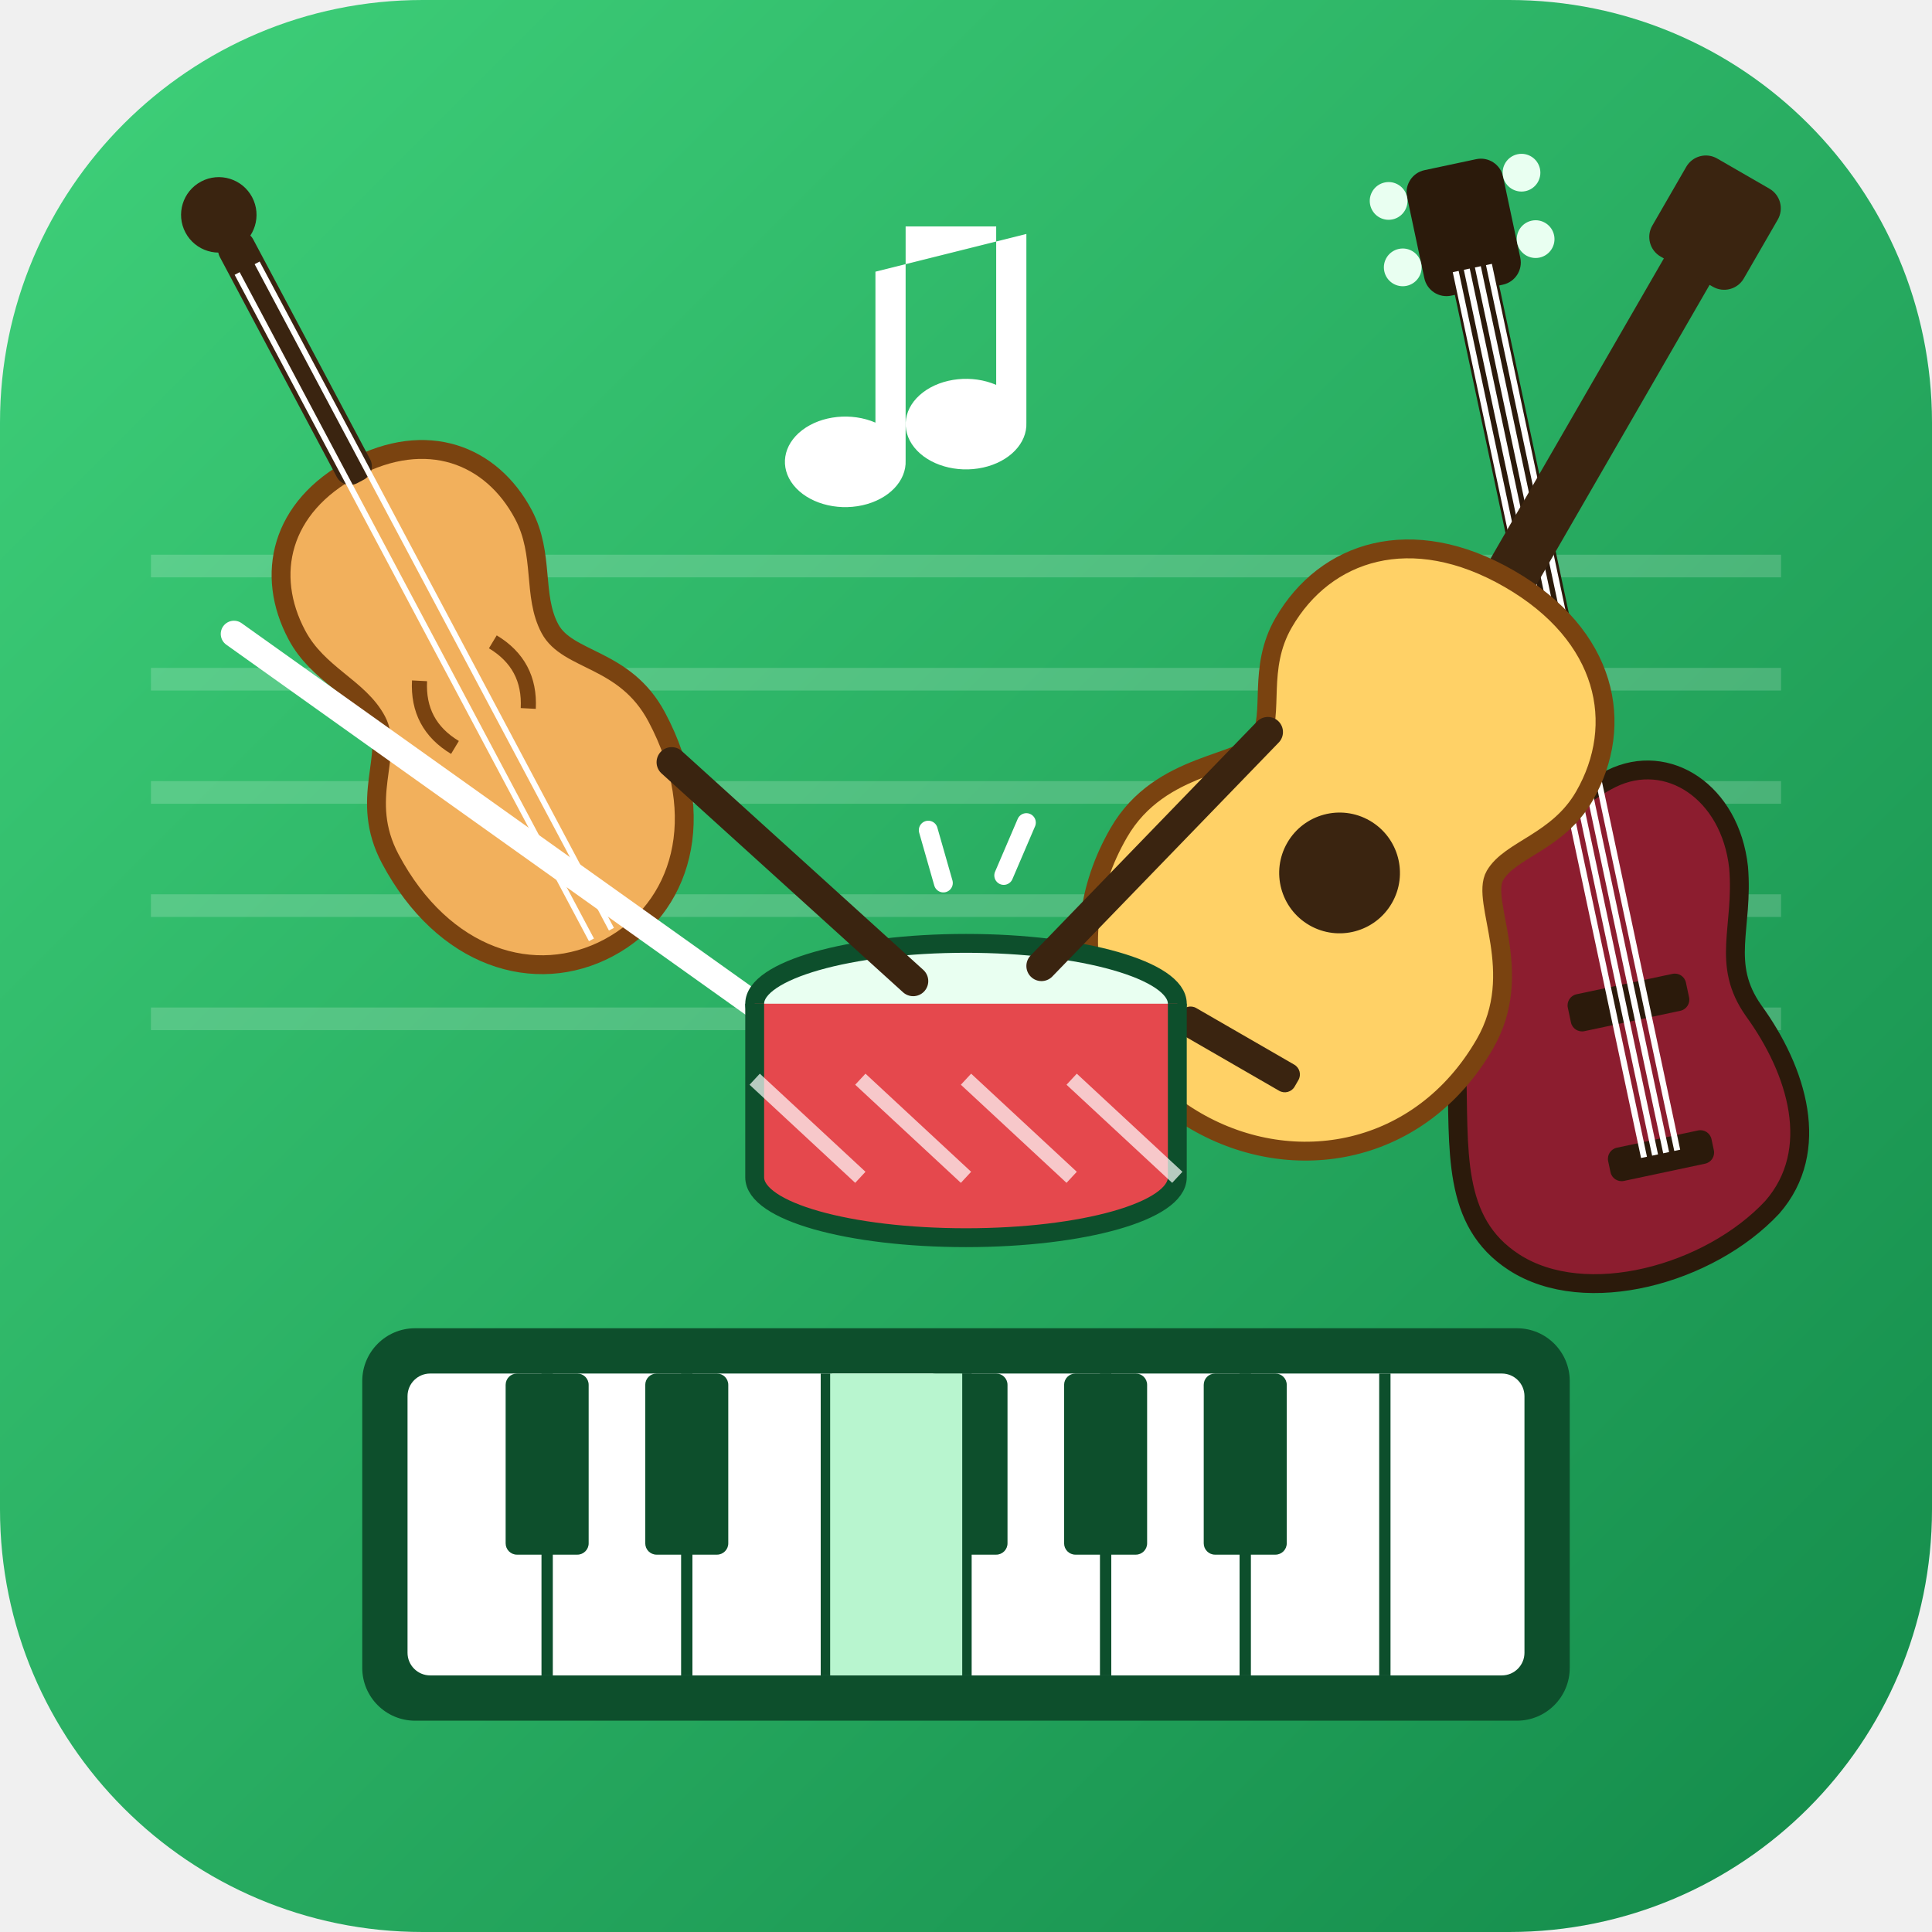
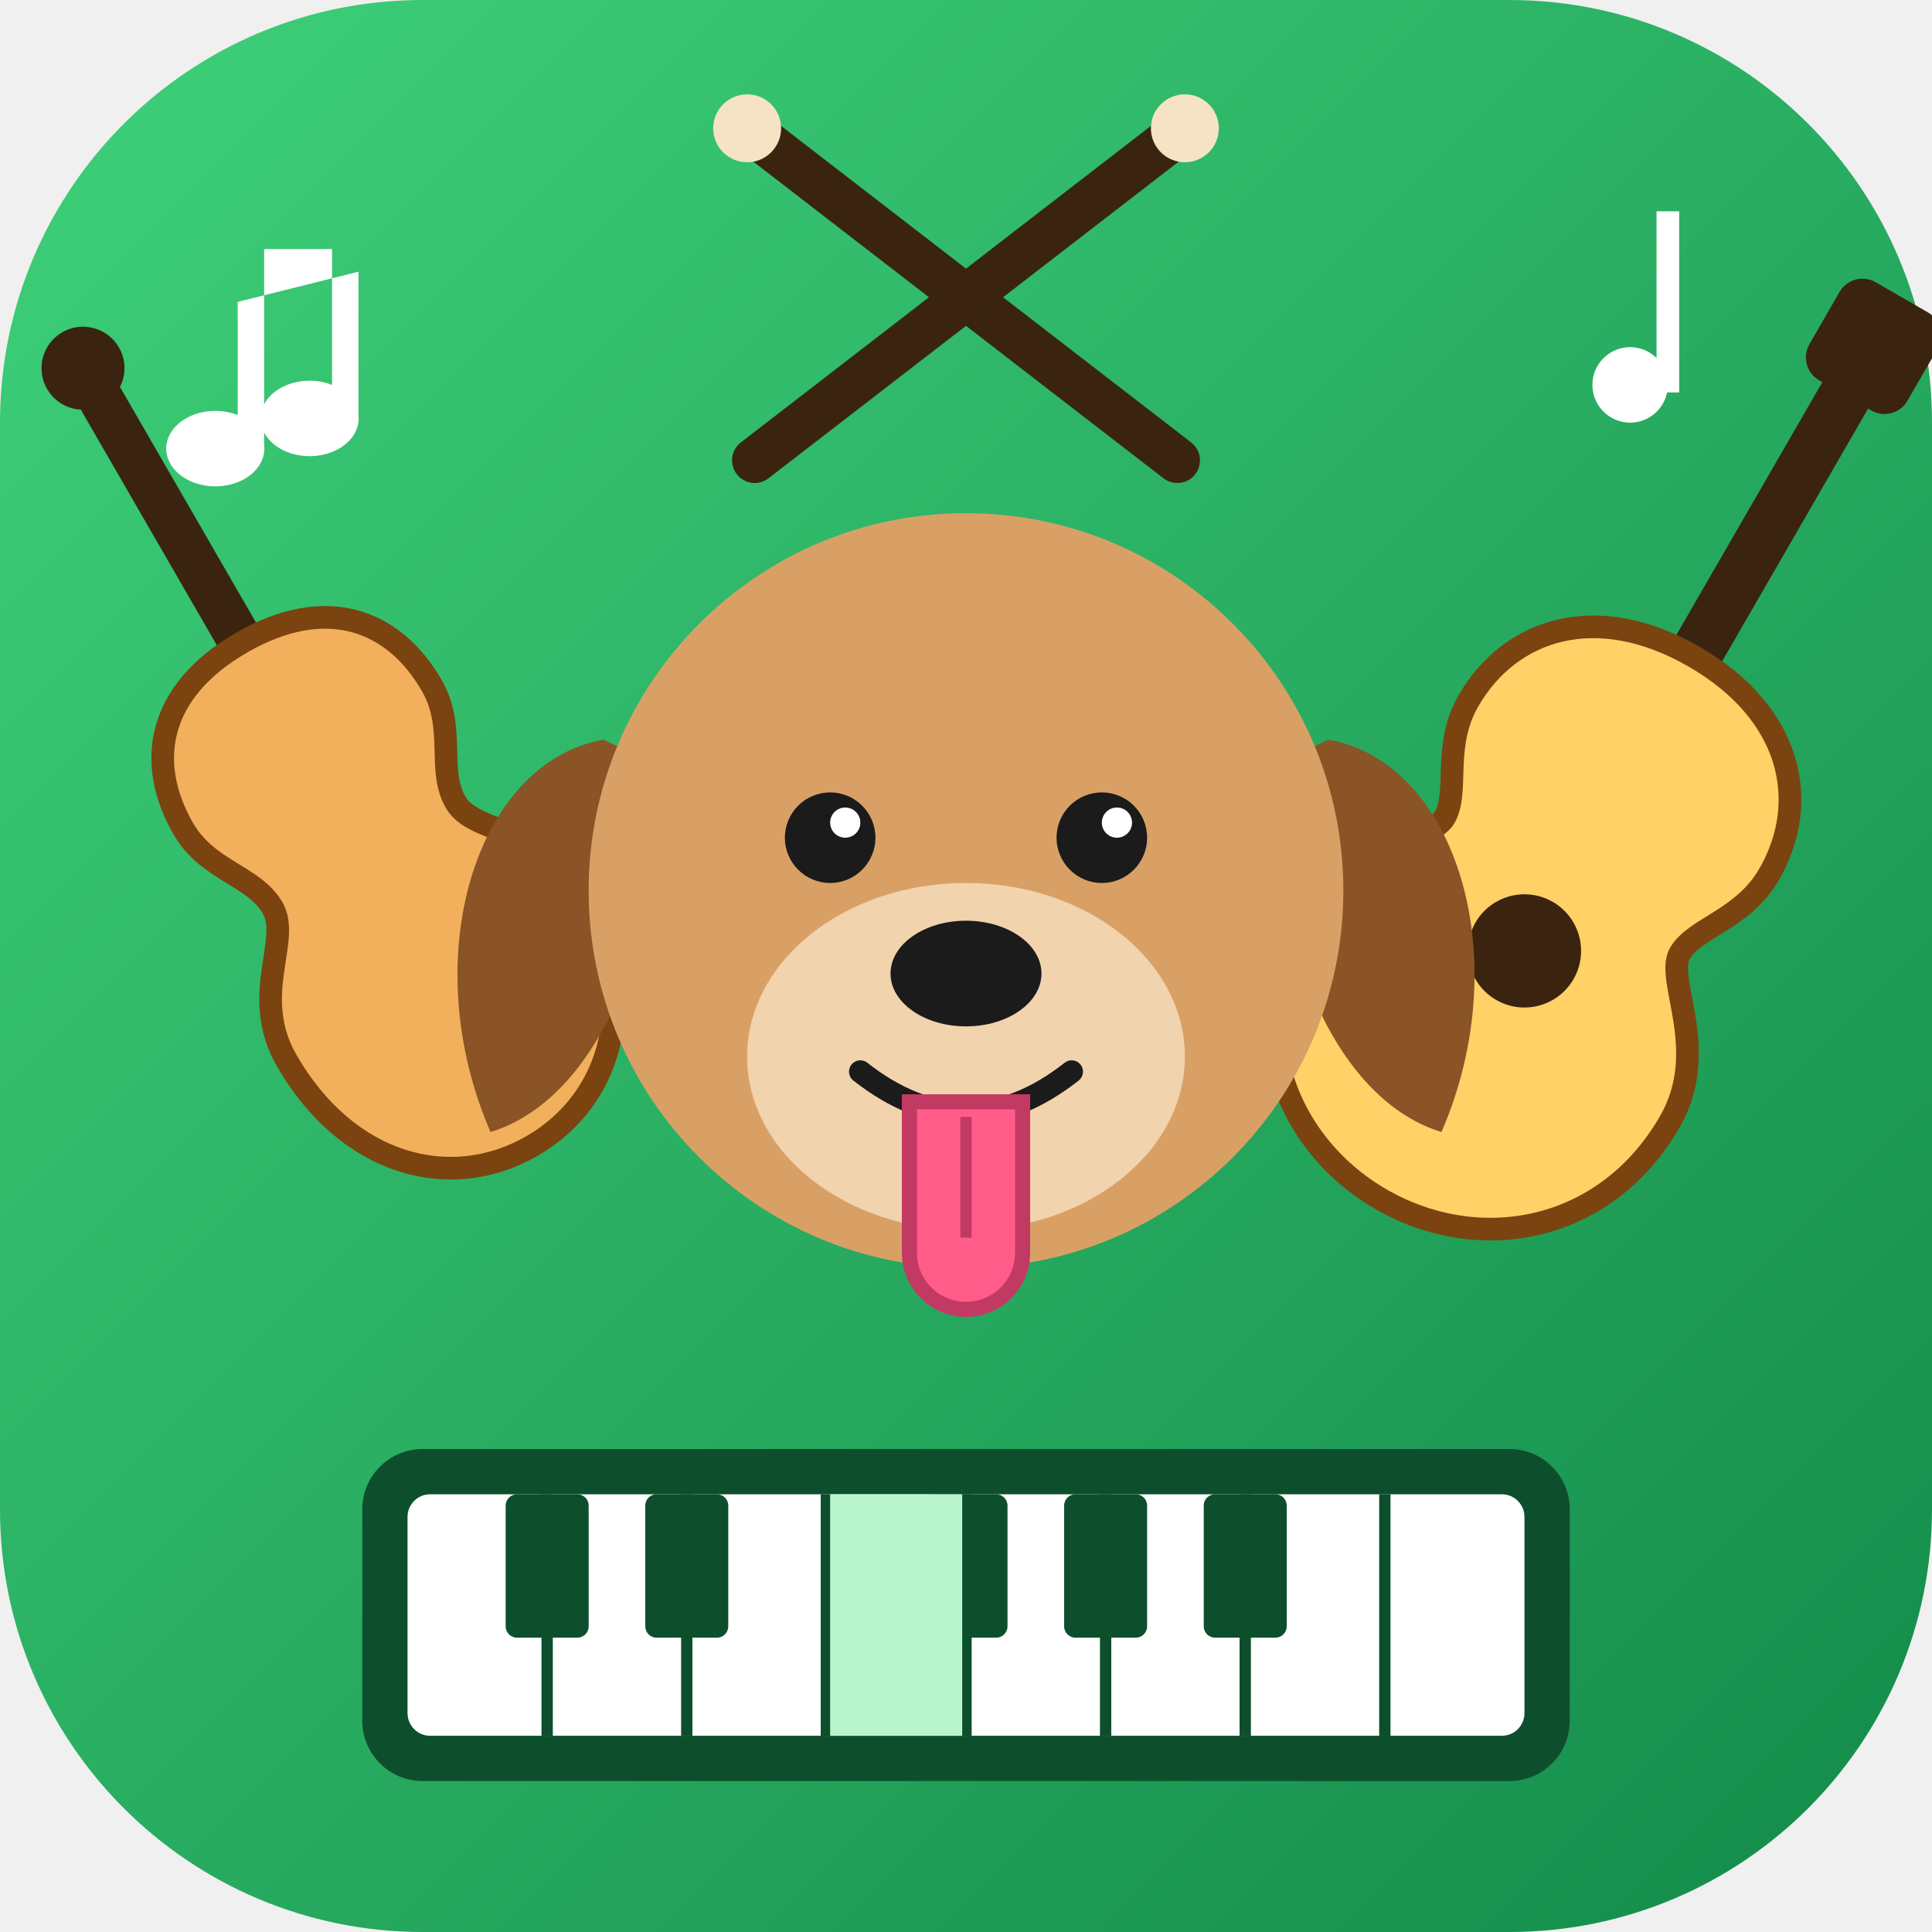
<svg xmlns="http://www.w3.org/2000/svg" viewBox="0 0 512 512">
  <defs>
    <linearGradient id="bg" x1="0" y1="0" x2="1" y2="1">
      <stop offset="0" stop-color="#3fd17a" />
      <stop offset="1" stop-color="#138a4a" />
    </linearGradient>
  </defs>
  <rect width="512" height="512" rx="112" fill="url(#bg)" />
-   <g stroke="#ffffff" stroke-opacity=".18" stroke-width="6">
-     <line x1="40" y1="150" x2="472" y2="150" />
-     <line x1="40" y1="180" x2="472" y2="180" />
-     <line x1="40" y1="210" x2="472" y2="210" />
-     <line x1="40" y1="240" x2="472" y2="240" />
-     <line x1="40" y1="270" x2="472" y2="270" />
+   <g transform="translate(110 250) rotate(-30)">
+     <rect x="-6" y="-170" width="12" height="90" rx="4" fill="#3a2410" />
+     <circle cx="0" cy="-176" r="11" fill="#3a2410" />
+     <path d="M0-92c-26 0-38 15-38 35 0 13 10 20 10 30s-17 17-17 37c0 32 20 52 45 52s45-20 45-52c0-20-17-27-17-37s10-17 10-30c0-20-12-35-38-35z" fill="#f2b05c" stroke="#7a4310" stroke-width="6" />
  </g>
-   <g transform="translate(96 352)">
-     <rect width="320" height="104" rx="14" fill="#0d4f2c" />
-     <rect x="12" y="12" width="296" height="80" rx="6" fill="#fff" />
+   <g transform="translate(404 252) rotate(30)">
+     <rect x="-7" y="-176" width="14" height="96" rx="5" fill="#3a2410" />
+     <rect x="-15" y="-200" width="30" height="30" rx="7" fill="#3a2410" />
+     <path d="M0-90c-30 0-46 18-46 40 0 14 10 22 10 30s-20 18-20 40c0 34 26 56 56 56s56-22 56-56c0-22-20-32-20-40s10-16 10-30c0-22-16-40-46-40z" fill="#ffd166" stroke="#7a4310" stroke-width="6" />
+     <circle cx="0" cy="0" r="15" fill="#3a2410" />
+   </g>
+   <g transform="translate(256 236)">
+     <path d="M-96-40c-34 6-50 58-30 104 26-8 44-44 46-96z" fill="#8a5426" />
+     <path d="M96-40c34 6 50 58 30 104-26-8-44-44-46-96z" fill="#8a5426" />
+     <circle cx="0" cy="0" r="100" fill="#d9a066" />
+     <ellipse cx="0" cy="44" rx="58" ry="46" fill="#f1d3ad" />
+     <circle cx="-36" cy="-14" r="12" fill="#1b1b1b" />
+     <circle cx="-32" cy="-18" r="4" fill="#fff" />
+     <circle cx="36" cy="-14" r="12" fill="#1b1b1b" />
+     <circle cx="40" cy="-18" r="4" fill="#fff" />
+     <ellipse cx="0" cy="22" rx="20" ry="14" fill="#1b1b1b" />
+     <path d="M-28 48q28 22 56 0" stroke="#1b1b1b" stroke-width="6" fill="none" stroke-linecap="round" />
+     <path d="M-15 56h30v40a15 15 0 0 1-30 0z" fill="#ff5c8a" stroke="#c23a63" stroke-width="4" />
+     <line x1="0" y1="60" x2="0" y2="92" stroke="#c23a63" stroke-width="3" />
+   </g>
+   <g transform="translate(96 384)">
+     <rect width="320" height="88" rx="16" fill="#0d4f2c" />
+     <rect x="12" y="12" width="296" height="64" rx="6" fill="#fff" />
    <g stroke="#0d4f2c" stroke-width="3">
-       <line x1="49" y1="12" x2="49" y2="92" />
-       <line x1="86" y1="12" x2="86" y2="92" />
-       <line x1="123" y1="12" x2="123" y2="92" />
-       <line x1="160" y1="12" x2="160" y2="92" />
-       <line x1="197" y1="12" x2="197" y2="92" />
-       <line x1="234" y1="12" x2="234" y2="92" />
-       <line x1="271" y1="12" x2="271" y2="92" />
+       <line x1="49" y1="12" x2="49" y2="76" />
+       <line x1="86" y1="12" x2="86" y2="76" />
+       <line x1="123" y1="12" x2="123" y2="76" />
+       <line x1="160" y1="12" x2="160" y2="76" />
+       <line x1="197" y1="12" x2="197" y2="76" />
+       <line x1="234" y1="12" x2="234" y2="76" />
+       <line x1="271" y1="12" x2="271" y2="76" />
    </g>
    <g fill="#0d4f2c">
-       <rect x="38" y="12" width="22" height="48" rx="3" />
-       <rect x="75" y="12" width="22" height="48" rx="3" />
-       <rect x="149" y="12" width="22" height="48" rx="3" />
-       <rect x="186" y="12" width="22" height="48" rx="3" />
-       <rect x="223" y="12" width="22" height="48" rx="3" />
+       <rect x="38" y="12" width="22" height="38" rx="3" />
+       <rect x="75" y="12" width="22" height="38" rx="3" />
+       <rect x="149" y="12" width="22" height="38" rx="3" />
+       <rect x="186" y="12" width="22" height="38" rx="3" />
+       <rect x="223" y="12" width="22" height="38" rx="3" />
    </g>
-     <rect x="124" y="12" width="35" height="80" fill="#b8f5cf" />
+     <rect x="124" y="12" width="35" height="64" fill="#b8f5cf" />
  </g>
-   <g transform="translate(150 230) rotate(-28)">
-     <path d="M0-120c-22 0-34 14-34 32 0 12 8 20 8 30s-14 16-14 34c0 30 18 48 40 48s40-18 40-48c0-18-14-24-14-34s8-18 8-30c0-18-12-32-34-32z" fill="#f2b05c" stroke="#7a4310" stroke-width="5" />
-     <rect x="-5" y="-190" width="10" height="74" rx="4" fill="#3a2410" />
-     <circle cx="0" cy="-196" r="10" fill="#3a2410" />
-     <path d="M-11-62q-6 10 0 20M11-62q6 10 0 20" stroke="#7a4310" stroke-width="4" fill="none" />
-     <line x1="-3" y1="-180" x2="-3" y2="20" stroke="#fff" stroke-width="1.5" />
-     <line x1="3" y1="-180" x2="3" y2="20" stroke="#fff" stroke-width="1.5" />
+   <g stroke="#3a2410" stroke-width="12" stroke-linecap="round">
+     <line x1="198" y1="34" x2="312" y2="122" />
+     <line x1="314" y1="34" x2="200" y2="122" />
  </g>
-   <line x1="62" y1="168" x2="236" y2="292" stroke="#fff" stroke-width="7" stroke-linecap="round" />
-   <g transform="translate(438 296) rotate(-12)">
-     <rect x="-6" y="-230" width="12" height="160" rx="4" fill="#2b1a0b" />
-     <rect x="-13" y="-258" width="26" height="34" rx="6" fill="#2b1a0b" />
-     <g fill="#e9fff1">
-       <circle cx="-18" cy="-252" r="5" />
-       <circle cx="-18" cy="-234" r="5" />
-       <circle cx="18" cy="-252" r="5" />
-       <circle cx="18" cy="-234" r="5" />
-     </g>
-     <path d="M-10-86c-24-8-44 6-44 30 0 14 8 20 6 32-4 22-10 40 4 54 16 16 50 14 70 0 16-12 14-34 6-52-6-14 2-22 4-38 2-20-12-34-28-30-8 2-12 6-18 4z" fill="#8c1d2f" stroke="#2b1a0b" stroke-width="5" />
-     <rect x="-16" y="-36" width="32" height="10" rx="3" fill="#2b1a0b" />
-     <rect x="-14" y="6" width="28" height="9" rx="3" fill="#2b1a0b" />
-     <g stroke="#fff" stroke-width="1.6">
-       <line x1="-4.5" y1="-230" x2="-4.5" y2="10" />
-       <line x1="-1.5" y1="-230" x2="-1.5" y2="10" />
-       <line x1="1.5" y1="-230" x2="1.5" y2="10" />
-       <line x1="4.5" y1="-230" x2="4.5" y2="10" />
-     </g>
-   </g>
-   <g transform="translate(350 240) rotate(30)">
-     <rect x="-7" y="-200" width="14" height="110" rx="5" fill="#3a2410" />
-     <rect x="-14" y="-224" width="28" height="30" rx="6" fill="#3a2410" />
-     <path d="M0-100c-30 0-46 18-46 40 0 14 10 22 10 30s-20 18-20 40c0 34 26 56 56 56s56-22 56-56c0-22-20-32-20-40s10-16 10-30c0-22-16-40-46-40z" fill="#ffd166" stroke="#7a4310" stroke-width="5" />
-     <circle cx="0" cy="-10" r="16" fill="#3a2410" />
-     <rect x="-18" y="40" width="36" height="8" rx="3" fill="#3a2410" />
-   </g>
-   <g transform="translate(256 286)">
-     <ellipse cx="0" cy="-20" rx="56" ry="16" fill="#e9fff1" stroke="#0d4f2c" stroke-width="5" />
-     <path d="M-56-20v46c0 9 25 16 56 16s56-7 56-16v-46" fill="#e5484d" stroke="#0d4f2c" stroke-width="5" />
-     <path d="M-56 0l28 26M-28 0l28 26M0 0l28 26M28 0l28 26" stroke="#fff" stroke-opacity=".7" stroke-width="4" />
-     <line x1="-78" y1="-84" x2="-14" y2="-26" stroke="#3a2410" stroke-width="8" stroke-linecap="round" />
-     <line x1="80" y1="-92" x2="20" y2="-30" stroke="#3a2410" stroke-width="8" stroke-linecap="round" />
-     <g stroke="#fff" stroke-width="5" stroke-linecap="round">
-       <line x1="-6" y1="-52" x2="-10" y2="-66" />
-       <line x1="10" y1="-54" x2="16" y2="-68" />
-     </g>
+   <g fill="#f6e2c4">
+     <circle cx="198" cy="34" r="9" />
+     <circle cx="314" cy="34" r="9" />
  </g>
  <g fill="#fff">
-     <path d="M246 60v62a16 12 0 1 1-8-10V72l40-10v50a16 12 0 1 1-8-10V60z" transform="translate(-6 0)" />
+     <path d="M70 66v52a13 10 0 1 1-7-8V80l32-8v38a13 10 0 1 1-7-8V66z" />
+     <circle cx="432" cy="102" r="10" />
+     <rect x="439" y="56" width="6" height="48" />
  </g>
</svg>
